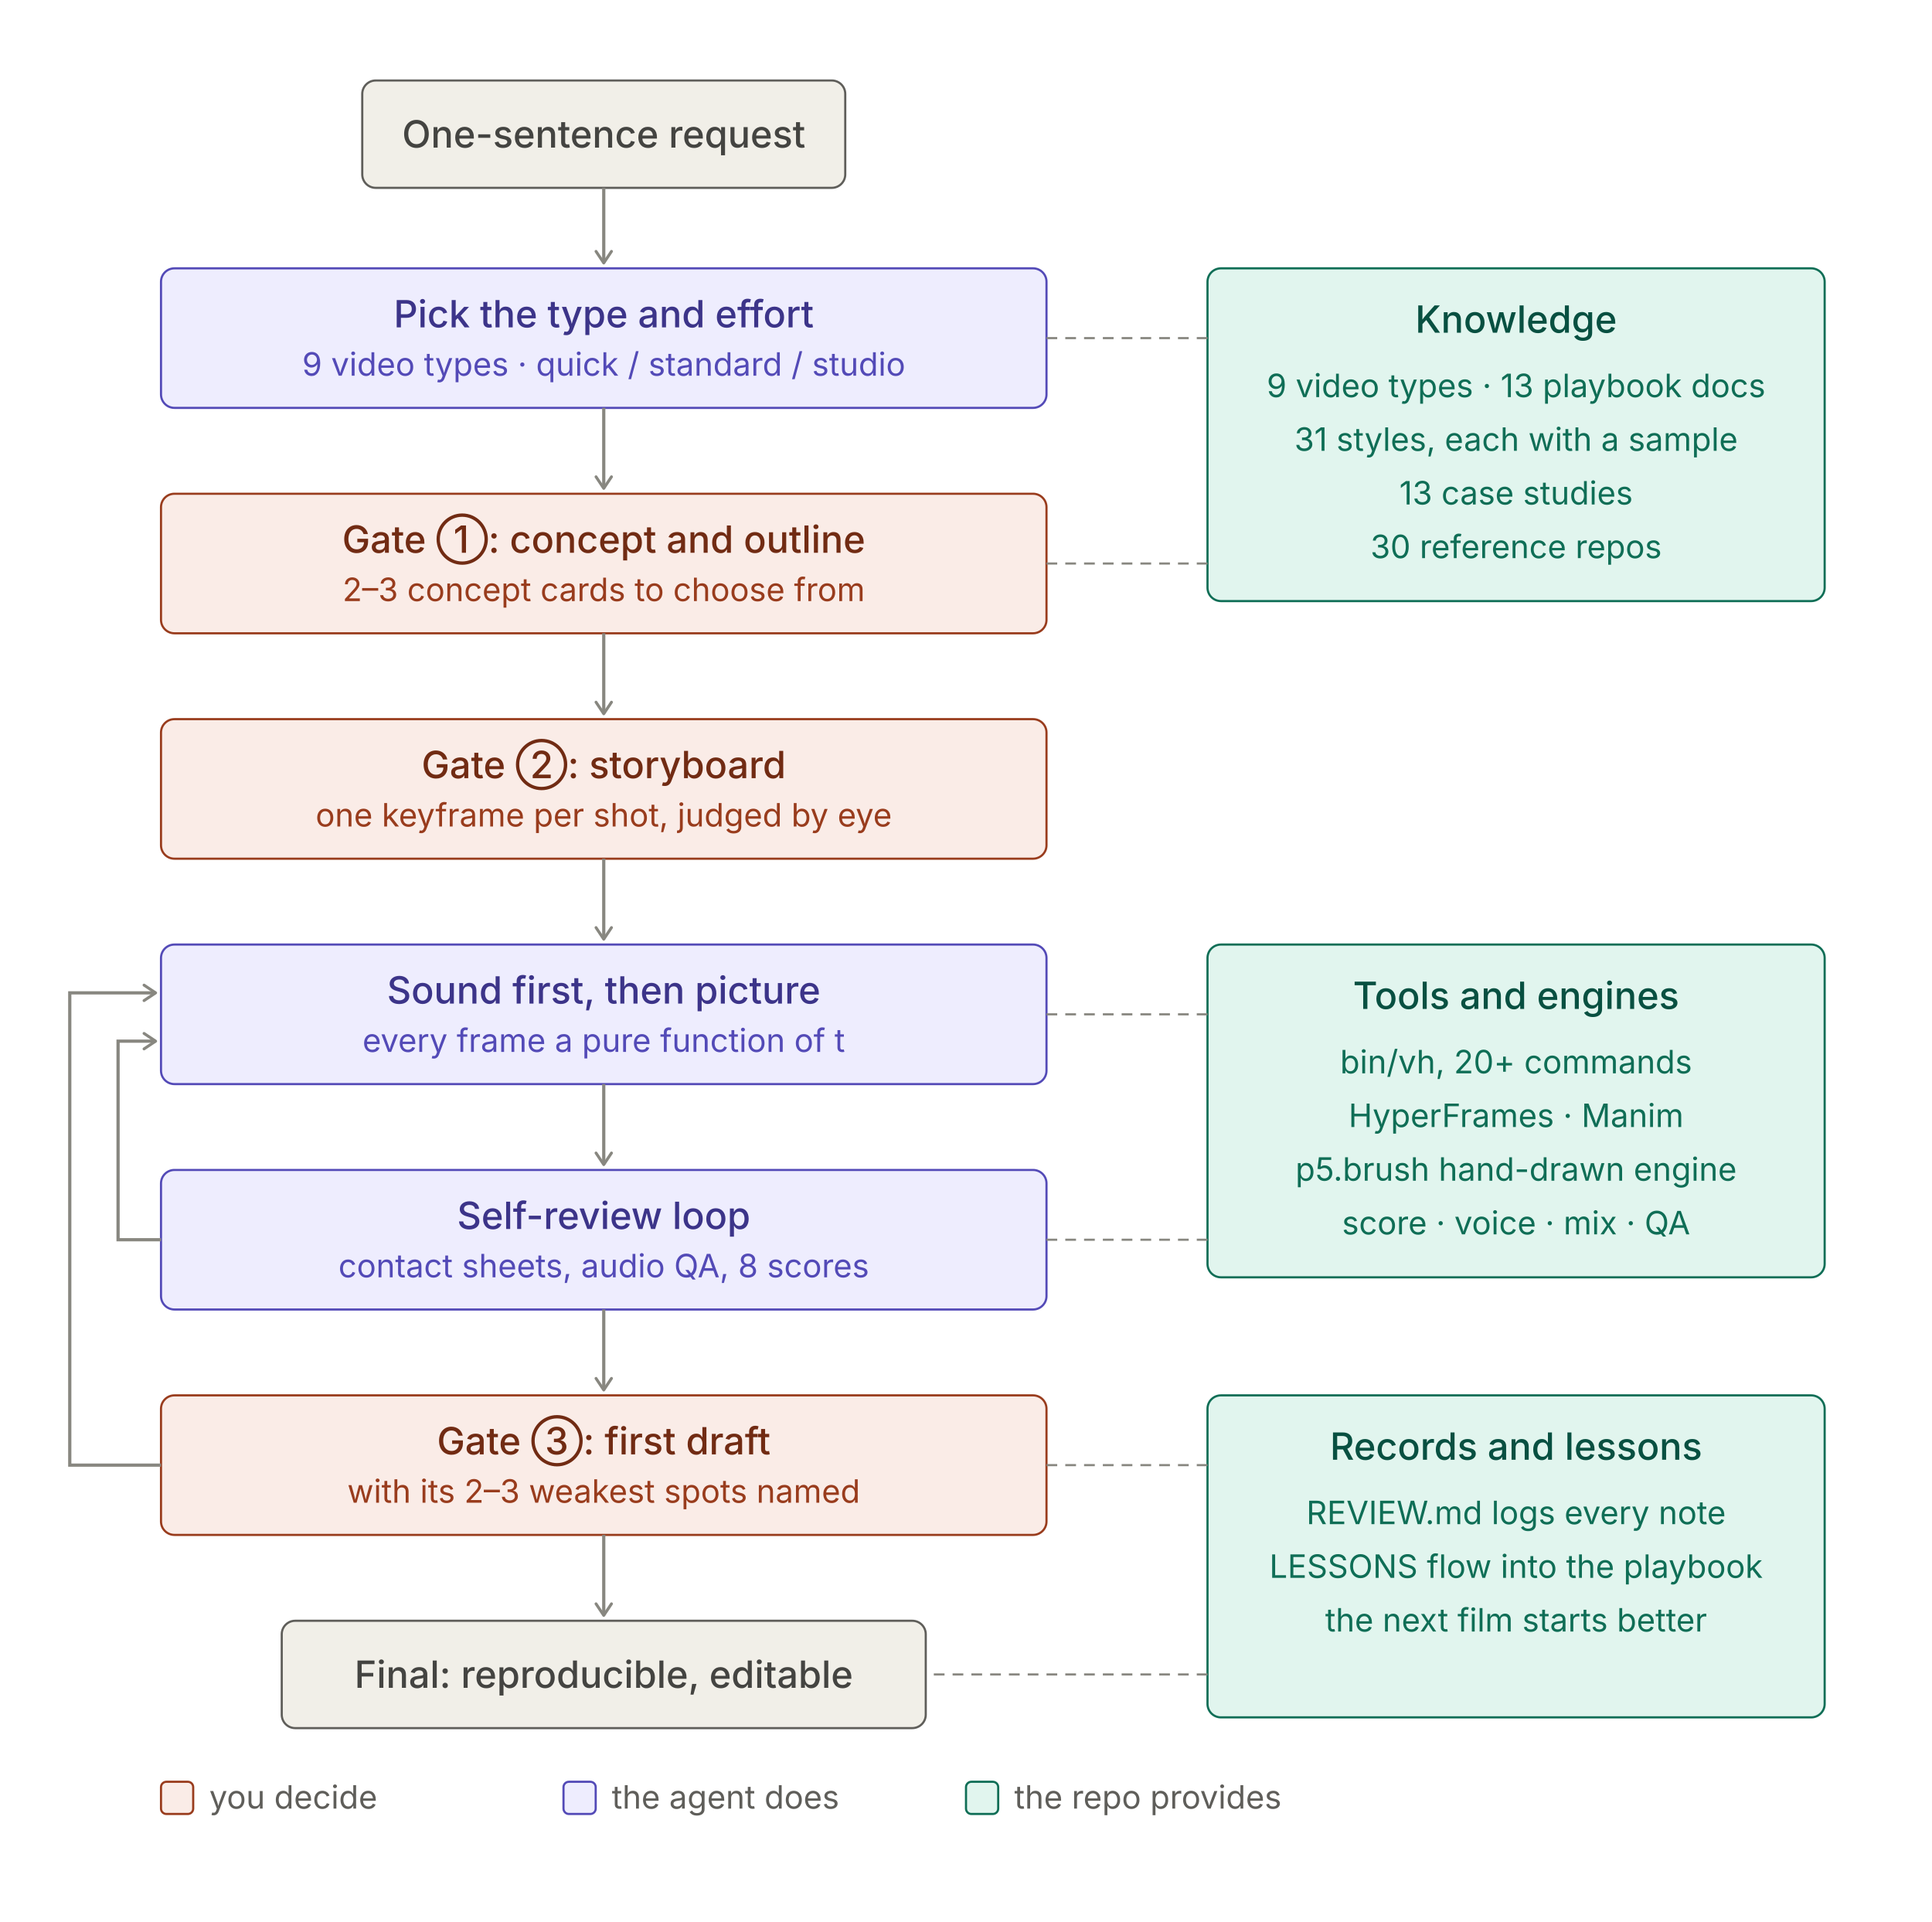
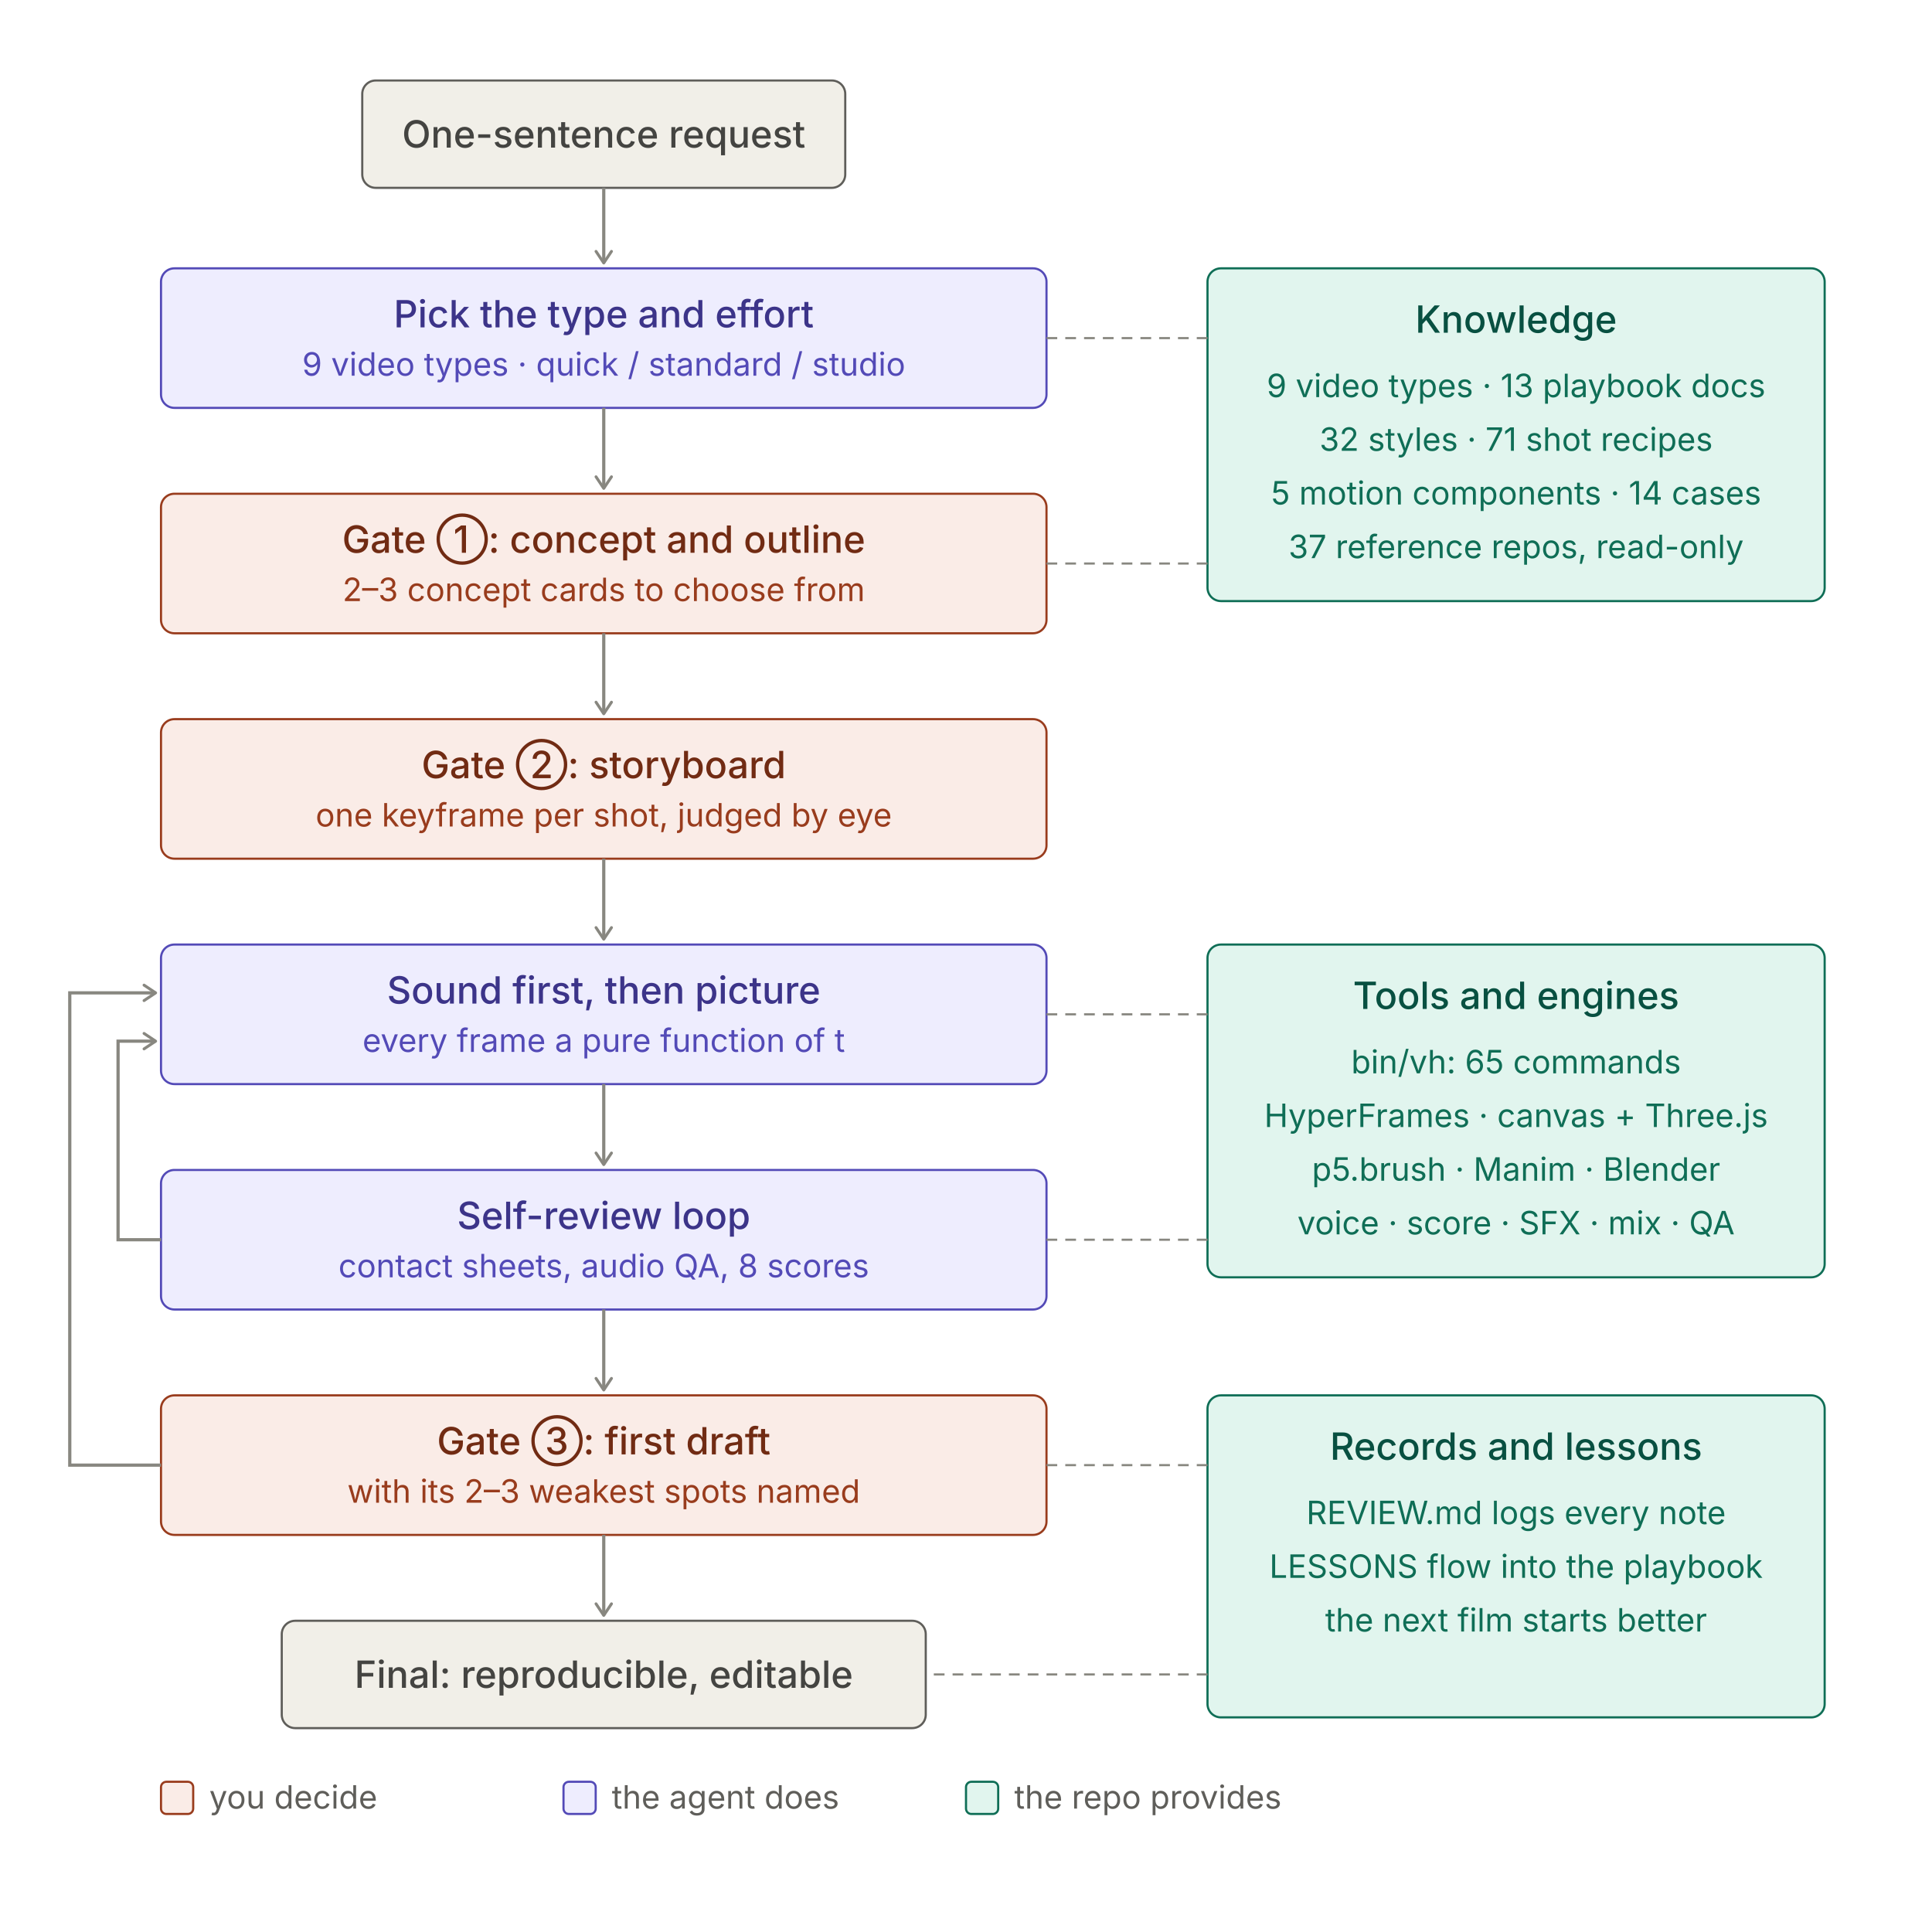
<svg xmlns="http://www.w3.org/2000/svg" width="720" height="716" viewBox="0 0 720 716" role="img">
  <style>
.t{font:500 14px system-ui,-apple-system,"PingFang SC","Noto Sans SC","Microsoft YaHei",sans-serif}
.s{font:400 12px system-ui,-apple-system,"PingFang SC","Noto Sans SC","Microsoft YaHei",sans-serif}
rect{stroke-width:0.8}
.pu rect{fill:#EEEDFE;stroke:#534AB7}.pu .t{fill:#3C3489}.pu .s{fill:#534AB7}
.co rect{fill:#FAECE7;stroke:#993C1D}.co .t{fill:#712B13}.co .s{fill:#993C1D}
.te rect{fill:#E1F5EE;stroke:#0F6E56}.te .t{fill:#085041}.te .s{fill:#0F6E56}
.gr rect{fill:#F1EFE8;stroke:#5F5E5A}.gr .t{fill:#444441}.gr .s{fill:#5F5E5A}
.ar{stroke:#888780;stroke-width:1.2;fill:none}.ld{stroke:#888780;stroke-width:0.8;stroke-dasharray:4 3;fill:none}
.ah{stroke:#888780;fill:none}.lg{fill:#5F5E5A}
@media (prefers-color-scheme:dark){
.pu rect{fill:#3C3489;stroke:#AFA9EC}.pu .t{fill:#EEEDFE}.pu .s{fill:#CECBF6}
.co rect{fill:#712B13;stroke:#F0997B}.co .t{fill:#FAECE7}.co .s{fill:#F5C4B3}
.te rect{fill:#085041;stroke:#5DCAA5}.te .t{fill:#E1F5EE}.te .s{fill:#9FE1CB}
.gr rect{fill:#444441;stroke:#B4B2A9}.gr .t{fill:#F1EFE8}.gr .s{fill:#D3D1C7}
.ar,.ld,.ah{stroke:#B4B2A9}.lg{fill:#B4B2A9}}
</style>
  <defs>
    <marker id="a" viewBox="0 0 10 10" refX="8" refY="5" markerWidth="6" markerHeight="6" orient="auto-start-reverse">
      <path class="ah" d="M2 1L8 5L2 9" stroke-width="1.5" stroke-linecap="round" stroke-linejoin="round" />
    </marker>
  </defs>
  <g class="gr">
    <rect x="135.0" y="30" width="180" height="40" rx="5" />
    <text class="t" x="225.0" y="55.0" text-anchor="middle">One-sentence request</text>
  </g>
  <line class="ar" x1="225.0" y1="70" x2="225.0" y2="98" marker-end="url(#a)" />
  <g class="pu">
    <rect x="60" y="100" width="330" height="52" rx="5" />
    <text class="t" x="225.0" y="122" text-anchor="middle">Pick the type and effort</text>
    <text class="s" x="225.0" y="140" text-anchor="middle">9 video types · quick / standard / studio</text>
  </g>
  <line class="ar" x1="225.0" y1="152" x2="225.0" y2="182" marker-end="url(#a)" />
  <g class="co">
    <rect x="60" y="184" width="330" height="52" rx="5" />
    <text class="t" x="225.0" y="206" text-anchor="middle">Gate ①: concept and outline</text>
    <text class="s" x="225.0" y="224" text-anchor="middle">2–3 concept cards to choose from</text>
  </g>
  <line class="ar" x1="225.0" y1="236" x2="225.0" y2="266" marker-end="url(#a)" />
  <g class="co">
    <rect x="60" y="268" width="330" height="52" rx="5" />
    <text class="t" x="225.0" y="290" text-anchor="middle">Gate ②: storyboard</text>
    <text class="s" x="225.0" y="308" text-anchor="middle">one keyframe per shot, judged by eye</text>
  </g>
  <line class="ar" x1="225.0" y1="320" x2="225.0" y2="350" marker-end="url(#a)" />
  <g class="pu">
    <rect x="60" y="352" width="330" height="52" rx="5" />
    <text class="t" x="225.0" y="374" text-anchor="middle">Sound first, then picture</text>
    <text class="s" x="225.0" y="392" text-anchor="middle">every frame a pure function of t</text>
  </g>
  <line class="ar" x1="225.0" y1="404" x2="225.0" y2="434" marker-end="url(#a)" />
  <g class="pu">
    <rect x="60" y="436" width="330" height="52" rx="5" />
    <text class="t" x="225.0" y="458" text-anchor="middle">Self-review loop</text>
    <text class="s" x="225.0" y="476" text-anchor="middle">contact sheets, audio QA, 8 scores</text>
  </g>
  <line class="ar" x1="225.0" y1="488" x2="225.0" y2="518" marker-end="url(#a)" />
  <g class="co">
    <rect x="60" y="520" width="330" height="52" rx="5" />
    <text class="t" x="225.0" y="542" text-anchor="middle">Gate ③: first draft</text>
    <text class="s" x="225.0" y="560" text-anchor="middle">with its 2–3 weakest spots named</text>
  </g>
  <line class="ar" x1="225.0" y1="572" x2="225.0" y2="602" marker-end="url(#a)" />
  <g class="gr">
    <rect x="105.0" y="604" width="240" height="40" rx="5" />
    <text class="t" x="225.0" y="629.0" text-anchor="middle">Final: reproducible, editable</text>
  </g>
  <path class="ar" d="M60 462 H44 V388 H58" marker-end="url(#a)" />
  <path class="ar" d="M60 546 H26 V370 H58" marker-end="url(#a)" />
  <g class="te">
    <rect x="450" y="100" width="230" height="124" rx="5" />
    <text class="t" x="565.0" y="124" text-anchor="middle">Knowledge</text>
    <text class="s" x="565.0" y="148" text-anchor="middle">9 video types · 13 playbook docs</text>
-     <text class="s" x="565.0" y="168" text-anchor="middle">31 styles, each with a sample</text>
-     <text class="s" x="565.0" y="188" text-anchor="middle">13 case studies</text>
-     <text class="s" x="565.0" y="208" text-anchor="middle">30 reference repos</text>
+     <text class="s" x="565.0" y="168" text-anchor="middle">32 styles · 71 shot recipes</text>
+     <text class="s" x="565.0" y="188" text-anchor="middle">5 motion components · 14 cases</text>
+     <text class="s" x="565.0" y="208" text-anchor="middle">37 reference repos, read-only</text>
  </g>
  <line class="ld" x1="450" y1="126" x2="390" y2="126" />
  <line class="ld" x1="450" y1="210" x2="390" y2="210" />
  <g class="te">
    <rect x="450" y="352" width="230" height="124" rx="5" />
    <text class="t" x="565.0" y="376" text-anchor="middle">Tools and engines</text>
-     <text class="s" x="565.0" y="400" text-anchor="middle">bin/vh, 20+ commands</text>
-     <text class="s" x="565.0" y="420" text-anchor="middle">HyperFrames · Manim</text>
-     <text class="s" x="565.0" y="440" text-anchor="middle">p5.brush hand-drawn engine</text>
-     <text class="s" x="565.0" y="460" text-anchor="middle">score · voice · mix · QA</text>
+     <text class="s" x="565.0" y="400" text-anchor="middle">bin/vh: 65 commands</text>
+     <text class="s" x="565.0" y="420" text-anchor="middle">HyperFrames · canvas + Three.js</text>
+     <text class="s" x="565.0" y="440" text-anchor="middle">p5.brush · Manim · Blender</text>
+     <text class="s" x="565.0" y="460" text-anchor="middle">voice · score · SFX · mix · QA</text>
  </g>
  <line class="ld" x1="450" y1="378" x2="390" y2="378" />
  <line class="ld" x1="450" y1="462" x2="390" y2="462" />
  <g class="te">
    <rect x="450" y="520" width="230" height="120" rx="5" />
    <text class="t" x="565.0" y="544" text-anchor="middle">Records and lessons</text>
    <text class="s" x="565.0" y="568" text-anchor="middle">REVIEW.md logs every note</text>
    <text class="s" x="565.0" y="588" text-anchor="middle">LESSONS flow into the playbook</text>
    <text class="s" x="565.0" y="608" text-anchor="middle">the next film starts better</text>
  </g>
  <line class="ld" x1="450" y1="546" x2="390" y2="546" />
  <line class="ld" x1="450" y1="624" x2="345.0" y2="624" />
  <g class="co">
    <rect x="60" y="664" width="12" height="12" rx="2" />
  </g>
  <text class="s lg" x="78" y="674">you decide</text>
  <g class="pu">
    <rect x="210" y="664" width="12" height="12" rx="2" />
  </g>
  <text class="s lg" x="228" y="674">the agent does</text>
  <g class="te">
    <rect x="360" y="664" width="12" height="12" rx="2" />
  </g>
  <text class="s lg" x="378" y="674">the repo provides</text>
</svg>
